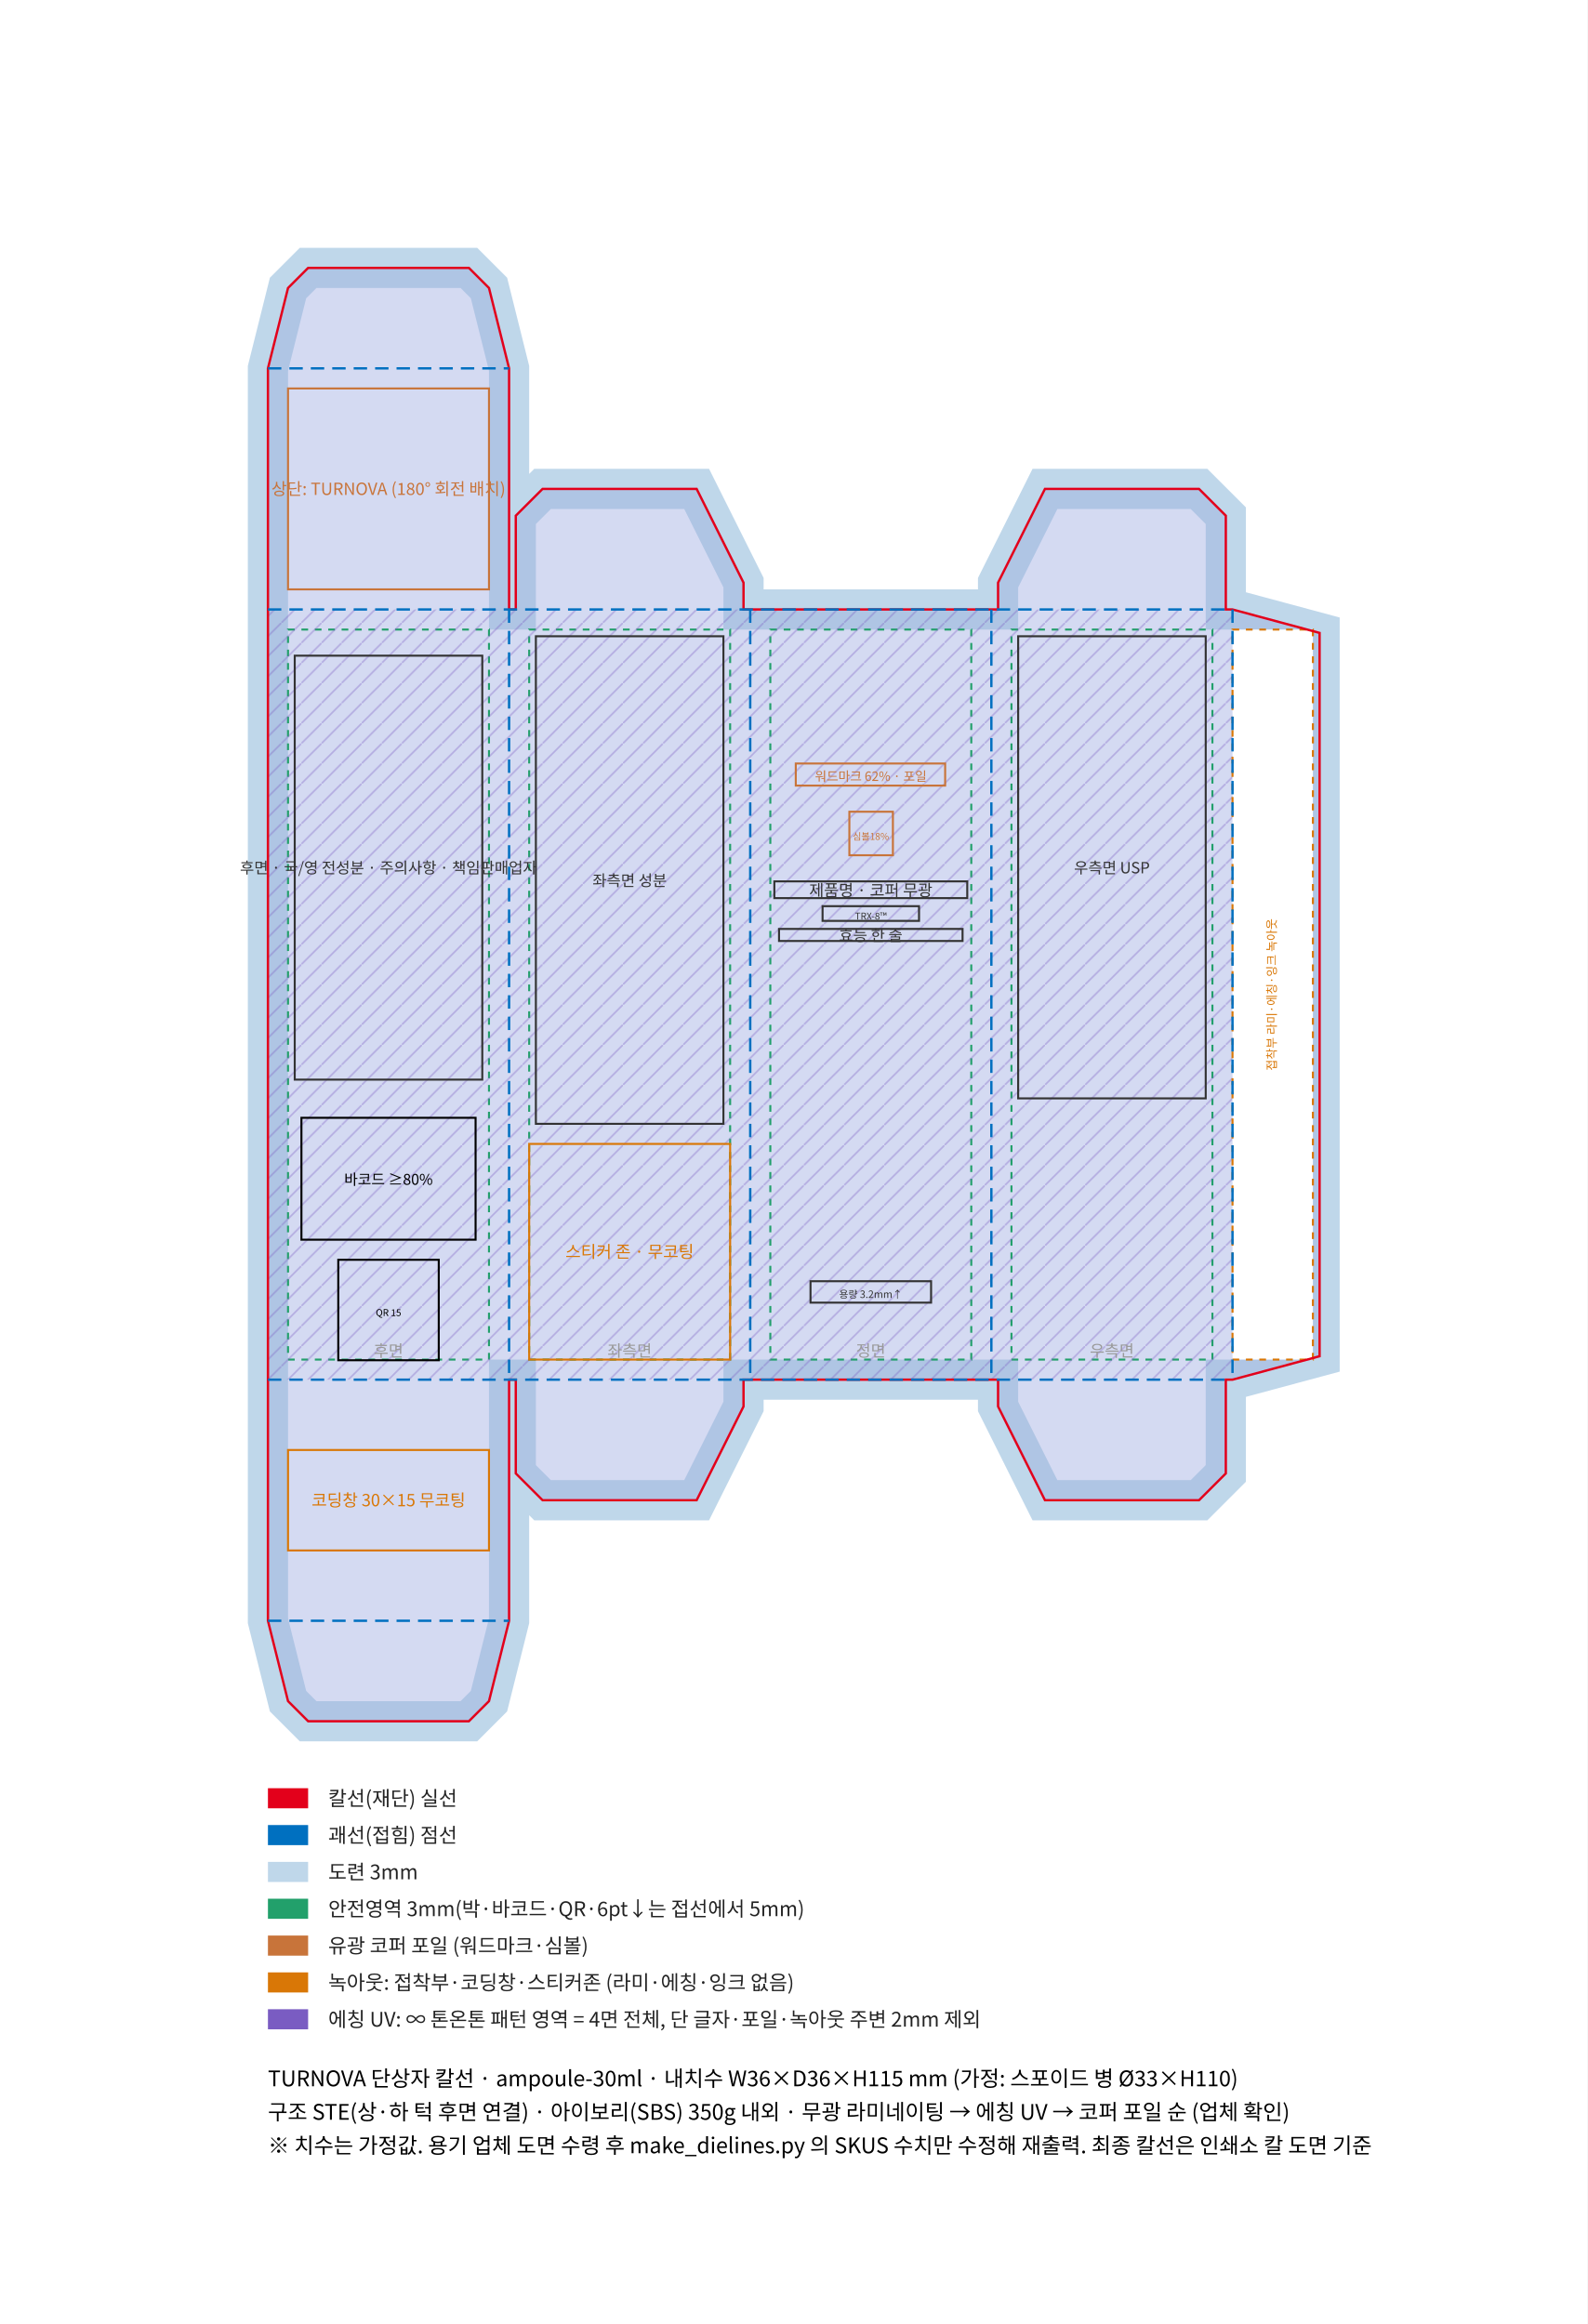
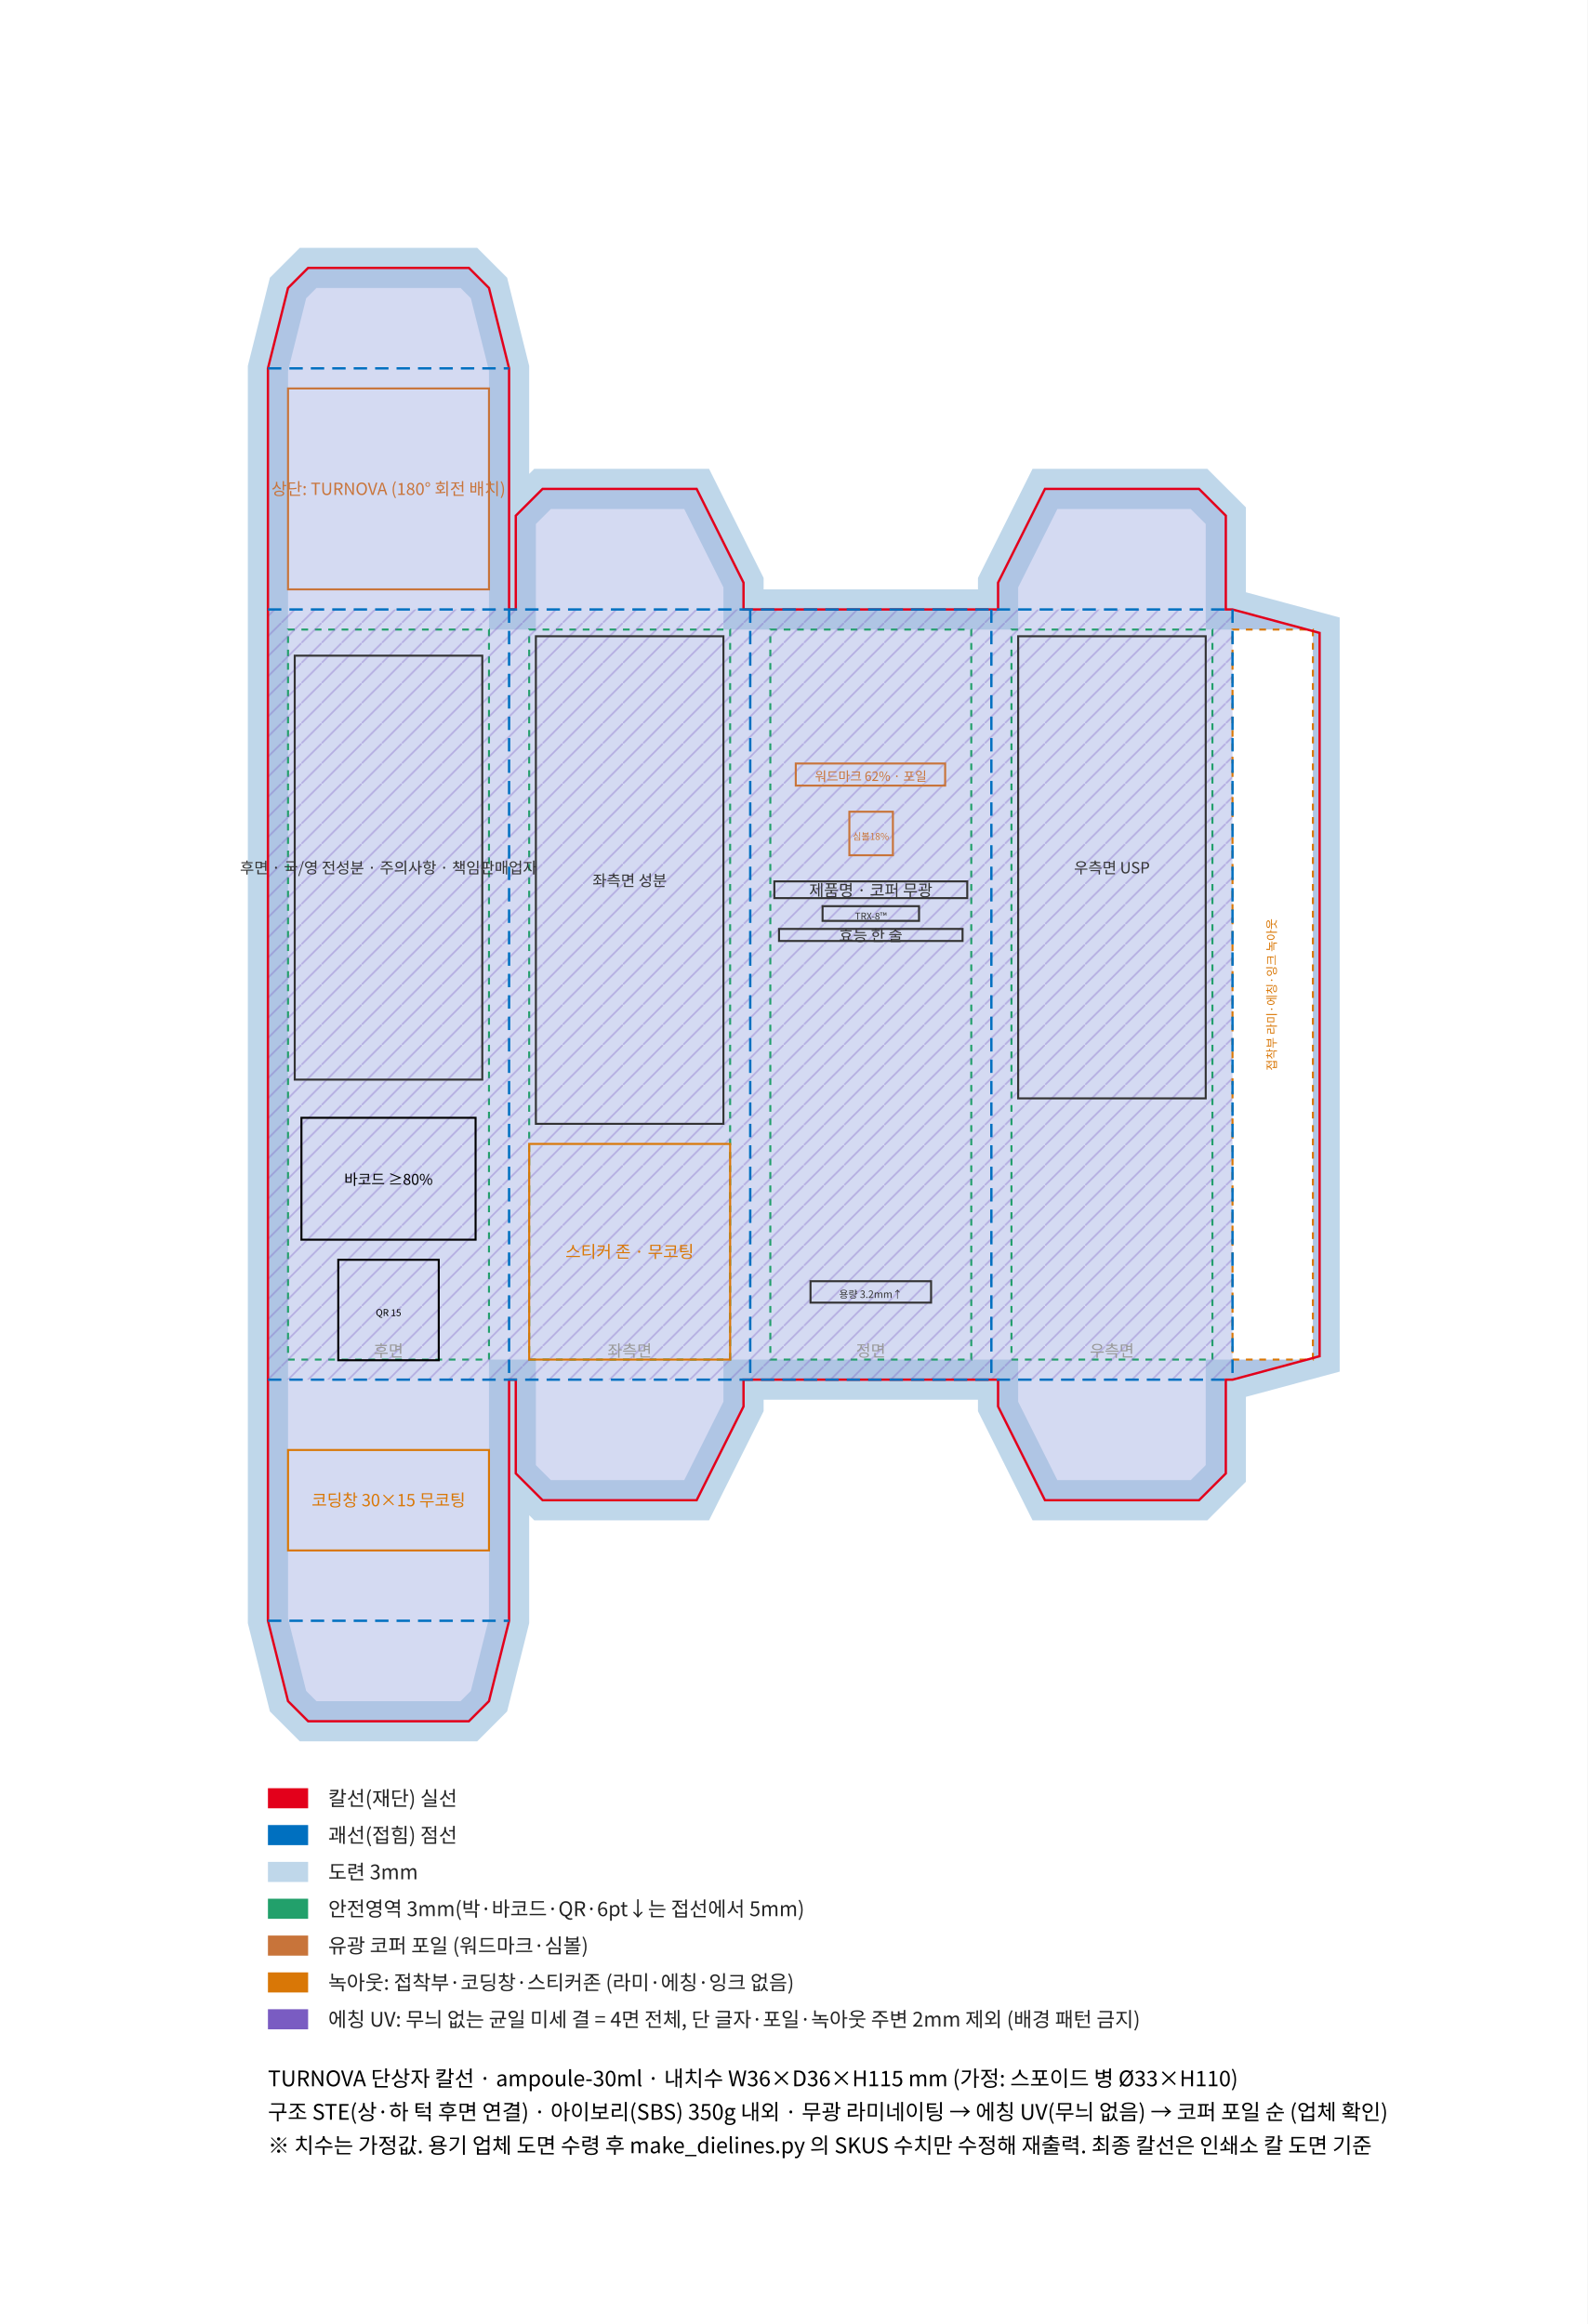
<svg xmlns="http://www.w3.org/2000/svg" width="237mm" height="347mm" viewBox="0 0 237 347" font-family="Noto Sans CJK KR,Noto Sans KR,WenQuanYi Zen Hei,sans-serif">
  <rect width="100%" height="100%" fill="#fff" />
  <g id="BLEED">
    <polygon points="40.0,91.0 40.0,55.0 43.0,43.0 46.0,40.0 70.0,40.0 73.0,43.0 76.0,55.0 76.0,91.0 77.0,91.0 77.0,77.0 81.0,73.0 104.0,73.0 111.0,87.0 111.0,91.0 112.0,91.0 148.0,91.0 149.0,91.0 149.0,87.0 156.0,73.0 179.0,73.0 183.0,77.0 183.0,91.0 184.0,91.0 197.0,94.5 197.0,202.5 184.0,206.0 183.0,206.0 183.0,220.0 179.0,224.0 156.0,224.0 149.0,210.0 149.0,206.0 148.0,206.0 112.0,206.0 111.0,206.0 111.0,210.0 104.0,224.0 81.0,224.0 77.0,220.0 77.0,206.0 76.0,206.0 76.0,242.0 73.0,254.0 70.0,257.0 46.0,257.0 43.0,254.0 40.0,242.0 40.0,206.0" fill="#E8EEFA" stroke="#BFD7EA" stroke-width="6" stroke-linejoin="miter" />
    <polygon points="40.0,91.0 40.0,55.0 43.0,43.0 46.0,40.0 70.0,40.0 73.0,43.0 76.0,55.0 76.0,91.0 77.0,91.0 77.0,77.0 81.0,73.0 104.0,73.0 111.0,87.0 111.0,91.0 112.0,91.0 148.0,91.0 149.0,91.0 149.0,87.0 156.0,73.0 179.0,73.0 183.0,77.0 183.0,91.0 184.0,91.0 197.0,94.5 197.0,202.5 184.0,206.0 183.0,206.0 183.0,220.0 179.0,224.0 156.0,224.0 149.0,210.0 149.0,206.0 148.0,206.0 112.0,206.0 111.0,206.0 111.0,210.0 104.0,224.0 81.0,224.0 77.0,220.0 77.0,206.0 76.0,206.0 76.0,242.0 73.0,254.0 70.0,257.0 46.0,257.0 43.0,254.0 40.0,242.0 40.0,206.0" fill="#1E22AA" fill-opacity="0.10" />
  </g>
  <rect x="43.0" y="94.0" width="30.0" height="109.0" fill="none" stroke="#22A06B" stroke-width="0.3" stroke-dasharray="1,1" />
  <rect x="79.0" y="94.0" width="30.0" height="109.0" fill="none" stroke="#22A06B" stroke-width="0.3" stroke-dasharray="1,1" />
  <rect x="115.0" y="94.0" width="30.0" height="109.0" fill="none" stroke="#22A06B" stroke-width="0.3" stroke-dasharray="1,1" />
  <rect x="151.0" y="94.0" width="30.0" height="109.0" fill="none" stroke="#22A06B" stroke-width="0.3" stroke-dasharray="1,1" />
  <defs>
    <pattern id="etch" width="3" height="3" patternUnits="userSpaceOnUse">
      <path d="M0,3 L3,0" stroke="#7A5CC2" stroke-width="0.25" />
    </pattern>
  </defs>
  <rect x="40" y="91" width="144" height="115" fill="url(#etch)" opacity="0.35" />
  <rect x="118.8" y="114.0" width="22.3" height="3.3" fill="none" stroke="#C8743A" stroke-width="0.3" />
  <text x="130.0" y="116.6" font-size="1.9" fill="#C8743A" text-anchor="middle">워드마크 62% · 포일</text>
  <rect x="126.8" y="121.2" width="6.5" height="6.5" fill="none" stroke="#C8743A" stroke-width="0.3" />
  <text x="130.0" y="125.4" font-size="1.4" fill="#C8743A" text-anchor="middle">심볼18%</text>
  <rect x="115.6" y="131.6" width="28.8" height="2.5" fill="none" stroke="#333" stroke-width="0.3" />
  <text x="130.0" y="133.8" font-size="2.4" fill="#333" text-anchor="middle">제품명 · 코퍼 무광</text>
  <rect x="122.8" y="135.3" width="14.4" height="2.2" fill="none" stroke="#333" stroke-width="0.3" />
  <text x="130.0" y="137.3" font-size="1.4" fill="#333" text-anchor="middle">TRX-8™</text>
  <rect x="116.3" y="138.7" width="27.4" height="1.8" fill="none" stroke="#333" stroke-width="0.3" />
  <text x="130.0" y="140.5" font-size="2.3" fill="#333" text-anchor="middle">효능 한 줄</text>
  <rect x="121.0" y="191.3" width="18.0" height="3.2" fill="none" stroke="#333" stroke-width="0.3" />
  <text x="130.0" y="193.8" font-size="1.5" fill="#333" text-anchor="middle">용량 3.2mm↑</text>
  <rect x="152.0" y="95.0" width="28.0" height="69.0" fill="none" stroke="#333" stroke-width="0.3" />
  <text x="166.0" y="130.4" font-size="2.3" fill="#333" text-anchor="middle">우측면 USP</text>
  <rect x="80.0" y="95.0" width="28.0" height="72.8" fill="none" stroke="#333" stroke-width="0.3" />
  <text x="94.0" y="132.3" font-size="2.3" fill="#333" text-anchor="middle">좌측면 성분</text>
  <rect x="79.0" y="170.8" width="30.0" height="32.2" fill="none" stroke="#D97706" stroke-width="0.3" />
  <text x="94.0" y="187.8" font-size="2.5" fill="#D97706" text-anchor="middle">스티커 존 · 무코팅</text>
  <rect x="44.0" y="97.9" width="28.0" height="63.3" fill="none" stroke="#333" stroke-width="0.3" />
  <text x="58.0" y="130.4" font-size="2.3" fill="#333" text-anchor="middle">후면 · 국/영 전성분 · 주의사항 · 책임판매업자</text>
  <rect x="45.0" y="166.9" width="26.0" height="18.2" fill="none" stroke="#000" stroke-width="0.3" />
  <text x="58.0" y="176.9" font-size="2.2" fill="#000" text-anchor="middle">바코드 ≥80%</text>
  <rect x="50.5" y="188.1" width="15.0" height="15.0" fill="none" stroke="#000" stroke-width="0.3" />
  <text x="58.0" y="196.5" font-size="1.4" fill="#000" text-anchor="middle">QR 15</text>
  <rect x="43.0" y="58.0" width="30.0" height="30.0" fill="none" stroke="#C8743A" stroke-width="0.3" />
  <text x="58.0" y="73.9" font-size="2.5" fill="#C8743A" text-anchor="middle">상단: TURNOVA (180° 회전 배치)</text>
  <rect x="43.0" y="216.5" width="30.0" height="15.0" fill="none" stroke="#D97706" stroke-width="0.3" />
  <text x="58.0" y="224.9" font-size="2.5" fill="#D97706" text-anchor="middle">코딩창 30×15 무코팅</text>
  <rect x="184" y="94" width="12" height="109" fill="#fff" stroke="#D97706" stroke-width="0.3" stroke-dasharray="1,1" />
  <text x="190.5" y="148.5" font-size="1.8" fill="#D97706" text-anchor="middle" transform="rotate(-90 190.5 148.5)">접착부 라미·에칭·잉크 녹아웃</text>
  <polygon id="CUT" points="40.0,91.0 40.0,55.0 43.0,43.0 46.0,40.0 70.0,40.0 73.0,43.0 76.0,55.0 76.0,91.0 77.0,91.0 77.0,77.0 81.0,73.0 104.0,73.0 111.0,87.0 111.0,91.0 112.0,91.0 148.0,91.0 149.0,91.0 149.0,87.0 156.0,73.0 179.0,73.0 183.0,77.0 183.0,91.0 184.0,91.0 197.0,94.5 197.0,202.5 184.0,206.0 183.0,206.0 183.0,220.0 179.0,224.0 156.0,224.0 149.0,210.0 149.0,206.0 148.0,206.0 112.0,206.0 111.0,206.0 111.0,210.0 104.0,224.0 81.0,224.0 77.0,220.0 77.0,206.0 76.0,206.0 76.0,242.0 73.0,254.0 70.0,257.0 46.0,257.0 43.0,254.0 40.0,242.0 40.0,206.0" fill="none" stroke="#E3001B" stroke-width="0.35" />
  <line x1="76" y1="91" x2="76" y2="206" stroke="#0070C0" stroke-width="0.35" stroke-dasharray="2,1.2" />
  <line x1="112" y1="91" x2="112" y2="206" stroke="#0070C0" stroke-width="0.35" stroke-dasharray="2,1.2" />
  <line x1="148" y1="91" x2="148" y2="206" stroke="#0070C0" stroke-width="0.35" stroke-dasharray="2,1.2" />
  <line x1="184" y1="91" x2="184" y2="206" stroke="#0070C0" stroke-width="0.35" stroke-dasharray="2,1.2" />
  <line x1="40" y1="91" x2="184" y2="91" stroke="#0070C0" stroke-width="0.35" stroke-dasharray="2,1.2" />
  <line x1="40" y1="206" x2="184" y2="206" stroke="#0070C0" stroke-width="0.35" stroke-dasharray="2,1.2" />
  <line x1="40" y1="55" x2="76" y2="55" stroke="#0070C0" stroke-width="0.35" stroke-dasharray="2,1.2" />
  <line x1="40" y1="242" x2="76" y2="242" stroke="#0070C0" stroke-width="0.35" stroke-dasharray="2,1.2" />
  <text x="58.0" y="202.55" font-size="2.4" fill="#999" text-anchor="middle">후면</text>
  <text x="94.0" y="202.55" font-size="2.4" fill="#999" text-anchor="middle">좌측면</text>
  <text x="130.0" y="202.55" font-size="2.4" fill="#999" text-anchor="middle">정면</text>
  <text x="166.0" y="202.55" font-size="2.4" fill="#999" text-anchor="middle">우측면</text>
  <rect x="40" y="267.0" width="6" height="3" fill="#E3001B" />
  <text x="49" y="269.6" font-size="3" fill="#222">칼선(재단) 실선</text>
  <rect x="40" y="272.5" width="6" height="3" fill="#0070C0" />
  <text x="49" y="275.1" font-size="3" fill="#222">괘선(접힘) 점선</text>
  <rect x="40" y="278.0" width="6" height="3" fill="#BFD7EA" />
  <text x="49" y="280.6" font-size="3" fill="#222">도련 3mm</text>
  <rect x="40" y="283.5" width="6" height="3" fill="#22A06B" />
  <text x="49" y="286.1" font-size="3" fill="#222">안전영역 3mm(박·바코드·QR·6pt↓는 접선에서 5mm)</text>
  <rect x="40" y="289.0" width="6" height="3" fill="#C8743A" />
  <text x="49" y="291.6" font-size="3" fill="#222">유광 코퍼 포일 (워드마크·심볼)</text>
  <rect x="40" y="294.5" width="6" height="3" fill="#D97706" />
  <text x="49" y="297.1" font-size="3" fill="#222">녹아웃: 접착부·코딩창·스티커존 (라미·에칭·잉크 없음)</text>
  <rect x="40" y="300.0" width="6" height="3" fill="#7A5CC2" />
-   <text x="49" y="302.6" font-size="3" fill="#222">에칭 UV: ∞ 톤온톤 패턴 영역 = 4면 전체, 단 글자·포일·녹아웃 주변 2mm 제외</text>
+   <text x="49" y="302.6" font-size="3" fill="#222">에칭 UV: 무늬 없는 균일 미세 결 = 4면 전체, 단 글자·포일·녹아웃 주변 2mm 제외 (배경 패턴 금지)</text>
  <text x="40" y="311.5" font-size="3.2" fill="#000">TURNOVA 단상자 칼선 · ampoule-30ml · 내치수 W36×D36×H115 mm (가정: 스포이드 병 Ø33×H110)</text>
-   <text x="40" y="316.5" font-size="3.2" fill="#000">구조 STE(상·하 턱 후면 연결) · 아이보리(SBS) 350g 내외 · 무광 라미네이팅 → 에칭 UV → 코퍼 포일 순 (업체 확인)</text>
+   <text x="40" y="316.5" font-size="3.2" fill="#000">구조 STE(상·하 턱 후면 연결) · 아이보리(SBS) 350g 내외 · 무광 라미네이팅 → 에칭 UV(무늬 없음) → 코퍼 포일 순 (업체 확인)</text>
  <text x="40" y="321.5" font-size="3.2" fill="#000">※ 치수는 가정값. 용기 업체 도면 수령 후 make_dielines.py 의 SKUS 수치만 수정해 재출력. 최종 칼선은 인쇄소 칼 도면 기준</text>
</svg>
